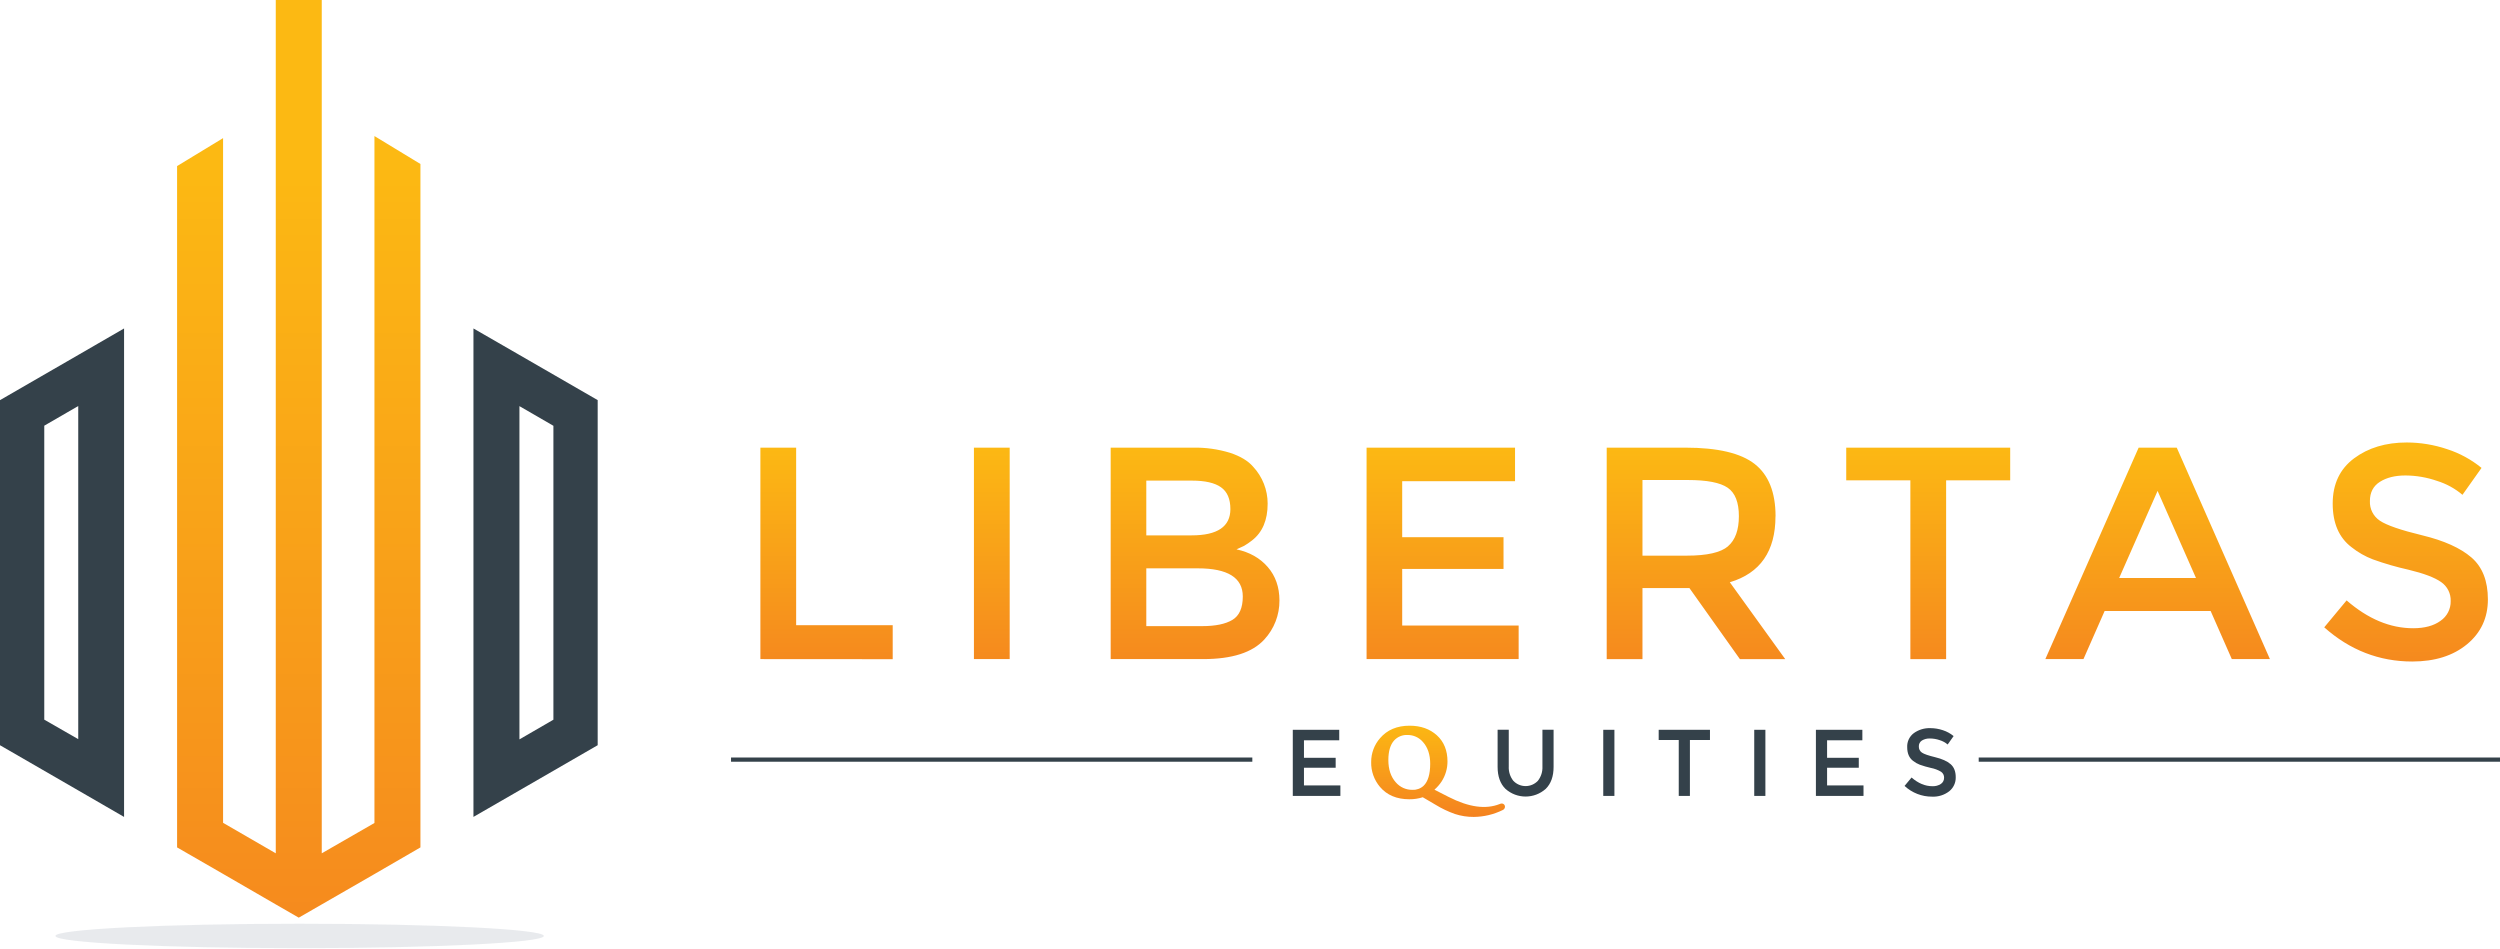
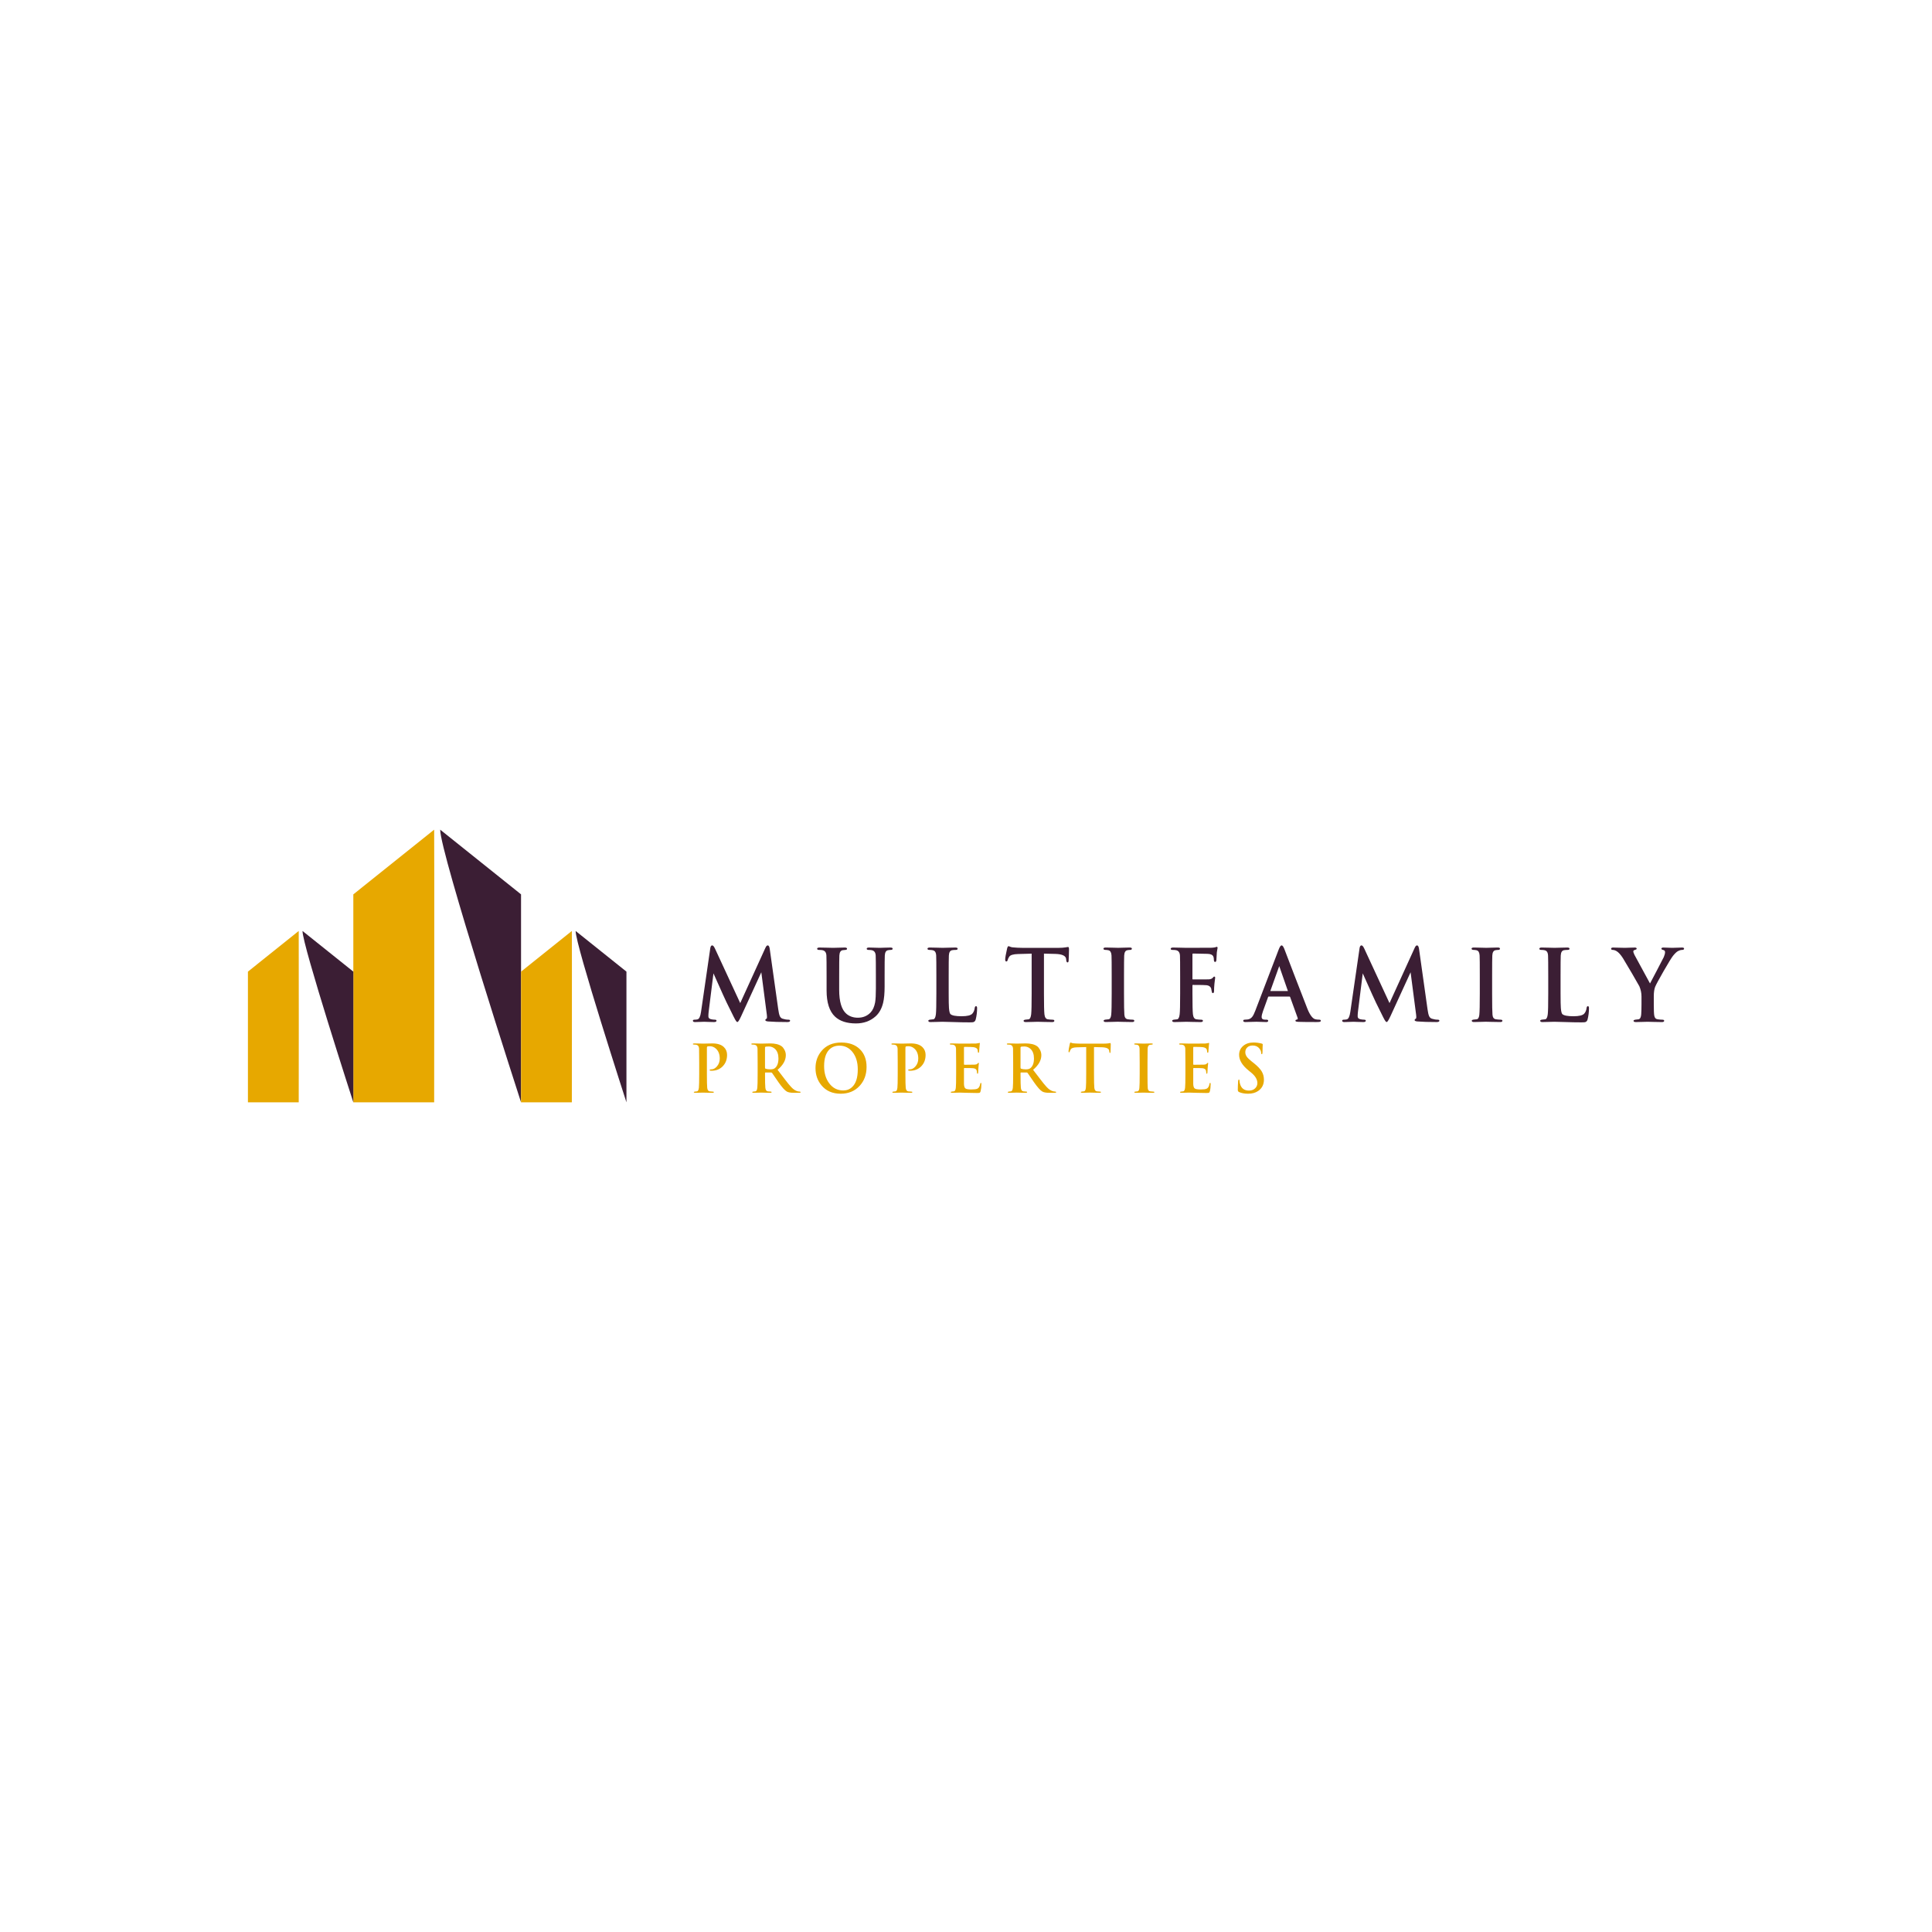
- <svg xmlns="http://www.w3.org/2000/svg" xmlns:xlink="http://www.w3.org/1999/xlink" id="Layer_1" data-name="Layer 1" viewBox="0 0 1398.2 530.29">
-   <defs>
-     <style>.cls-1{fill:#34414a;}.cls-2{fill:url(#linear-gradient);}.cls-3{fill:#132849;opacity:0.1;}.cls-4{fill:url(#linear-gradient-2);}.cls-5{fill:url(#linear-gradient-3);}</style>
-     <linearGradient id="linear-gradient" x1="167.09" y1="90.45" x2="167.09" y2="605.09" gradientUnits="userSpaceOnUse">
-       <stop offset="0" stop-color="#fcb913" />
-       <stop offset="0.99" stop-color="#f48120" />
-     </linearGradient>
-     <linearGradient id="linear-gradient-2" x1="1209.26" y1="983.45" x2="1209.26" y2="1127.68" xlink:href="#linear-gradient" />
-     <linearGradient id="linear-gradient-3" x1="1105.19" y1="1139.47" x2="1105.19" y2="1193.14" xlink:href="#linear-gradient" />
-   </defs>
-   <path class="cls-1" d="M300.9,958.65v193l43.76,25.27,25.63,14.83V918.56l-25.63,14.82Zm43.76,189.6-19-10.9V972.94l19-11Z" transform="translate(-300.9 -734.86)" />
-   <path class="cls-1" d="M591.41,933.38l-25.72-14.82v273.18l25.72-14.83,43.76-25.27v-193Zm19,204-19,11V962l19,11Z" transform="translate(-300.9 -734.86)" />
-   <polygon class="cls-2" points="209.42 151.73 209.42 180.31 209.42 460.28 179.95 477.24 179.95 163.34 179.95 134.67 179.95 0 154.23 0 154.23 134.76 154.23 163.34 154.23 477.24 124.76 460.19 124.76 180.31 124.76 151.73 124.76 77.25 99.04 92.88 99.04 166.64 99.04 195.22 99.04 445.36 99.04 473.94 124.76 488.76 154.23 505.82 167.09 513.23 179.95 505.82 209.42 488.85 235.14 473.94 235.14 445.45 235.14 195.13 235.14 166.55 235.14 91.72 209.42 76.09 209.42 151.73" />
-   <ellipse class="cls-3" cx="167.58" cy="523.46" rx="136.58" ry="6.83" />
-   <path class="cls-4" d="M726.17,1103.48V985.22h20v99.31h54v19ZM845.6,985.22h20v118.26h-20Zm128.25,118.26H922.08V985.22h46a66.38,66.38,0,0,1,20.73,2.88q8.7,2.86,12.94,7.78a30.26,30.26,0,0,1,8.12,20.64q0,13.88-8.8,20.64a40.15,40.15,0,0,1-4.39,3q-1.2.59-4.23,1.94,11,2.37,17.5,9.9t6.52,18.69a31.81,31.81,0,0,1-8.46,21.83Q998,1103.47,973.85,1103.48ZM942,1034.28h25.38q21.65,0,21.65-14.72,0-8.46-5.25-12.18t-16.24-3.72H942Zm0,50.76h31.3q11,0,16.83-3.47t5.84-13.11q0-15.75-25.21-15.74H942Zm206.23-99.82V1004h-63.11v31.3h56.67v17.76h-56.67v31.64h65.13v18.78H1065.2V985.22Zm145.66,38.4q0,29.28-25.54,36.88l31,43H1274l-28.25-39.76H1219.5v39.76h-20V985.22h44q27.08,0,38.75,9.13T1293.93,1023.62Zm-26.56,16.75q6.09-5.23,6.09-16.83t-6.26-15.9q-6.26-4.32-22.33-4.32H1219.5v42.3h24.86Q1261.28,1045.62,1267.37,1040.37Zm122-36.88v100h-20v-100h-35.87V985.22h91.7v18.27Zm88.65,73.09-11.84,26.9h-21.32L1497,985.22h21.31l52.11,118.26h-21.31l-11.84-26.9Zm51.1-18.44-21.49-48.73-21.49,48.73Zm117.15-57.36c-5.82,0-10.58,1.19-14.31,3.56s-5.58,5.95-5.58,10.74a12.52,12.52,0,0,0,5.58,11q5.6,3.8,23.78,8.2t27.41,12.35q9.21,7.95,9.22,23.43t-11.68,25.13q-11.67,9.63-30.62,9.64-27.75,0-49.23-19.12l12.51-15.06q17.94,15.57,37.22,15.57,9.65,0,15.32-4.15a13,13,0,0,0,5.67-11,12.36,12.36,0,0,0-5.33-10.66q-5.34-3.81-18.36-6.94a163.94,163.94,0,0,1-19.8-5.75,44.76,44.76,0,0,1-12-6.85q-10.5-8-10.5-24.36t11.93-25.29q11.93-8.9,29.53-8.89a71.12,71.12,0,0,1,22.5,3.72,59,59,0,0,1,19.28,10.5l-10.66,15.05a40.43,40.43,0,0,0-14.21-7.78A54.75,54.75,0,0,0,1646.25,1000.78Z" transform="translate(-300.9 -734.86)" />
-   <rect class="cls-1" x="1106.65" y="423.66" width="291.55" height="2.36" />
-   <rect class="cls-1" x="408.85" y="423.66" width="291.55" height="2.36" />
-   <polygon class="cls-1" points="749.01 408.16 749.01 414.03 729.28 414.03 729.28 423.82 747.01 423.82 747.01 429.38 729.28 429.38 729.28 439.27 749.65 439.27 749.65 445.14 723.03 445.14 723.03 408.16 749.01 408.16" />
-   <path class="cls-1" d="M1147.26,1171.54a9.46,9.46,0,0,0,13.75,0,12,12,0,0,0,2.54-8V1143h6.24v20.74c0,5.33-1.46,9.42-4.38,12.3a16.9,16.9,0,0,1-22.55,0c-2.92-2.88-4.38-7-4.38-12.3V1143h6.24v20.48A12,12,0,0,0,1147.26,1171.54Z" transform="translate(-300.9 -734.86)" />
-   <rect class="cls-1" x="896.67" y="408.16" width="6.24" height="36.98" />
-   <polygon class="cls-1" points="945.13 413.87 945.13 445.14 938.89 445.14 938.89 413.87 927.67 413.87 927.67 408.16 956.35 408.16 956.35 413.87 945.13 413.87" />
-   <rect class="cls-1" x="981.11" y="408.16" width="6.24" height="36.98" />
-   <polygon class="cls-1" points="1041.58 408.16 1041.58 414.03 1021.85 414.03 1021.85 423.82 1039.58 423.82 1039.58 429.38 1021.85 429.38 1021.85 439.27 1042.22 439.27 1042.22 445.14 1015.6 445.14 1015.6 408.16 1041.58 408.16" />
-   <path class="cls-1" d="M1380.29,1147.88a8.11,8.11,0,0,0-4.48,1.12,3.7,3.7,0,0,0-1.74,3.36,3.88,3.88,0,0,0,1.74,3.43c1.16.8,3.64,1.65,7.43,2.57s6.66,2.2,8.58,3.86,2.88,4.11,2.88,7.33a9.72,9.72,0,0,1-3.65,7.86,14.55,14.55,0,0,1-9.58,3,22.45,22.45,0,0,1-15.39-6l3.92-4.7q5.6,4.86,11.63,4.86a8,8,0,0,0,4.79-1.29,4.07,4.07,0,0,0,1.77-3.44,3.86,3.86,0,0,0-1.67-3.34,17.53,17.53,0,0,0-5.74-2.16,52.68,52.68,0,0,1-6.19-1.8,14.19,14.19,0,0,1-3.75-2.14q-3.28-2.49-3.28-7.62a9.25,9.25,0,0,1,3.73-7.91,15,15,0,0,1,9.23-2.78,22.29,22.29,0,0,1,7,1.16,18.53,18.53,0,0,1,6,3.28l-3.33,4.71a12.57,12.57,0,0,0-4.45-2.43A17,17,0,0,0,1380.29,1147.88Z" transform="translate(-300.9 -734.86)" />
-   <path class="cls-5" d="M1140.77,1184.24a3.41,3.41,0,0,0-1.24.34c-7.7,3-17,1.84-28.54-4.06l-7.84-4a22.77,22.77,0,0,0,4-4.58,20.58,20.58,0,0,0,3.3-11.28c0-6.05-2-11-5.94-14.56s-9-5.37-15.27-5.37c-7,0-12.49,2.33-16.47,6.94a20.07,20.07,0,0,0-5,13.39,20.8,20.8,0,0,0,4.93,13.91c3.88,4.58,9.39,6.9,16.38,6.9a23.87,23.87,0,0,0,7.54-1.13l7.1,4.17a57.58,57.58,0,0,0,10.89,5.2,33,33,0,0,0,10.51,1.64,37.31,37.31,0,0,0,16.15-3.82,2.08,2.08,0,0,0,1.34-1.84A1.78,1.78,0,0,0,1140.77,1184.24Zm-43.7-9.89a8.53,8.53,0,0,1-6.17,2.25,12,12,0,0,1-9.38-4.22c-2.75-3.08-4.14-7.27-4.14-12.46,0-4.93,1.11-8.65,3.29-11a9.54,9.54,0,0,1,7.44-3,11.19,11.19,0,0,1,8.55,3.85c2.73,3,4.12,7.1,4.12,12.25C1100.78,1167.84,1099.53,1172,1097.07,1174.35Z" transform="translate(-300.9 -734.86)" />
+ <svg xmlns="http://www.w3.org/2000/svg" version="1.1" id="Layer_1" x="0px" y="0px" viewBox="0 0 2000 2000" style="enable-background:new 0 0 2000 2000;" xml:space="preserve">
+   <style type="text/css">
+ 	.st0{fill:#E7A800;}
+ 	.st1{fill:#3B1E34;}
+ </style>
+   <g>
+     <g>
+       <path class="st0" d="M449.44,858.87l-83.68,66.98v215.27h83.68C449.44,1141.13,449.72,882.08,449.44,858.87z" />
+       <path class="st1" d="M455.7,858.87l83.68,66.98v215.27C539.38,1141.13,455.42,882.08,455.7,858.87z" />
+       <path class="st0" d="M591.97,963.74l-52.59,42.09v135.29h52.59C591.97,1141.13,592.15,978.33,591.97,963.74z" />
+       <path class="st1" d="M595.9,963.74l52.59,42.09v135.29C648.5,1141.13,595.73,978.33,595.9,963.74z" />
+       <path class="st0" d="M309.24,963.74l-52.59,42.09v135.29h52.59C309.24,1141.13,309.41,978.33,309.24,963.74z" />
+       <path class="st1" d="M313.17,963.74l52.59,42.09v135.29C365.76,1141.13,313,978.33,313.17,963.74z" />
+     </g>
+     <g>
+       <g>
+         <path class="st1" d="M816.04,1055.56c-1.83,0-3.81-0.34-5.9-1c-1.34-0.44-2.29-1.34-2.91-2.75c-0.63-1.45-1.17-3.86-1.62-7.2     l-8.81-62.53c-0.36-2.29-1.03-3.41-2.07-3.41c-0.85,0-1.65,0.86-2.42,2.62l-26.03,57.13l-26.13-56.43     c-1.05-2.27-1.97-3.32-2.9-3.32c-1.02,0-1.68,0.98-1.97,2.91l-9.58,65.97c-0.68,4.75-1.93,7.35-3.71,7.72     c-0.88,0.2-1.82,0.3-2.84,0.3c-1.24,0-1.87,0.34-1.87,1.03c0,0.65,0.36,1.43,2.06,1.43c1.16,0,2.94-0.05,5.29-0.15     c2.34-0.1,3.78-0.15,4.3-0.15c0.38,0,1.79,0.05,4.2,0.15c2.41,0.1,4.42,0.15,5.96,0.15c1.75,0,2.64-0.48,2.64-1.43     c0-0.47-0.31-1.03-1.77-1.03c-1.26,0-2.6-0.17-3.99-0.5c-1.79-0.43-2.66-1.39-2.66-2.93c0-1.61,0.1-3.2,0.29-4.72l4.97-39.8     c4.52,10,7.75,17.23,9.9,22.12c1.28,3.1,4.93,10.64,11.14,23.03c2.29,4.62,3.14,5.24,3.67,5.24c0.58,0,1.5-0.7,3.88-5.86     l20.94-45.66l5.74,44.07c0.41,3.34-0.09,3.91-0.33,4.01c-1.01,0.41-1.22,1-1.22,1.42c0,1.08,1.77,1.33,3.11,1.43     c4.89,0.4,11.5,0.6,19.67,0.6c1.89,0,2.84-0.48,2.84-1.43C817.91,1055.91,817.28,1055.56,816.04,1055.56z" />
+         <path class="st1" d="M921.74,980.9c-1.48,0-3.66,0.05-6.5,0.15c-2.82,0.1-4.35,0.15-4.52,0.15c-4.57-0.2-8.32-0.3-11.14-0.3     c-1.57,0-2.36,0.41-2.36,1.23c0,0.56,0.34,1.23,1.97,1.23c1.39,0,2.54,0.1,3.41,0.29c2.45,0.58,3.73,2.37,3.92,5.48     c0.13,2.26,0.19,9.68,0.19,21.46v12.67c0,6.41-0.26,11.24-0.77,14.33c-0.83,4.57-2.42,8.12-4.76,10.57     c-3.4,3.56-7.82,5.37-13.12,5.37c-4.74,0-8.74-1.37-11.9-4.08c-4.93-4.24-7.44-12.54-7.44-24.68v-14.18     c0-12.23,0.06-19.25,0.19-21.46c0.19-3.31,1.27-5.1,3.32-5.48c1.07-0.19,2-0.29,2.75-0.29c1.54,0,1.87-0.67,1.87-1.23     c0-1.23-1.84-1.23-2.45-1.23c-1.22,0-3.36,0.05-6.35,0.15c-2.98,0.1-4.85,0.15-5.55,0.15c-0.77,0-2.87-0.05-6.23-0.15     c-3.38-0.1-6.04-0.15-7.91-0.15c-0.61,0-2.44,0-2.44,1.23c0,0.56,0.34,1.23,1.96,1.23c1.61,0,2.83,0.1,3.7,0.3     c2.45,0.58,3.73,2.36,3.91,5.47c0.13,2.21,0.19,9.22,0.19,21.44v14.77c0,12.52,2.93,21.62,8.71,27.04     c4.94,4.69,12.25,7.07,21.71,7.07c8.04,0,14.89-2.47,20.35-7.37c3.71-3.34,6.31-8.02,7.75-13.92c1.03-4.27,1.55-9.91,1.55-16.77     v-10.82c0-12.21,0.06-19.22,0.19-21.44c0.19-3.31,1.27-5.09,3.32-5.47c1.06-0.2,1.99-0.3,2.75-0.3c1.7,0,2.06-0.66,2.06-1.23     C924.1,981.31,923.31,980.9,921.74,980.9z" />
+         <path class="st1" d="M1010.41,1041.6c-0.53,0-1.2,0.31-1.38,1.8c-0.26,2.36-1.08,4.34-2.44,5.89c-1.6,1.81-5.34,2.72-11.09,2.72     c-6.08,0-9.95-0.72-11.5-2.14c-0.58-0.51-1.32-2.05-1.63-6.46c-0.19-2.42-0.29-7.34-0.29-15.05v-17.8     c0-12.21,0.06-19.22,0.19-21.44c0.19-3.31,1.27-5.09,3.31-5.47c1.06-0.2,2.31-0.3,3.72-0.3c1.37,0,2.06-0.41,2.06-1.23     s-0.79-1.23-2.35-1.23c-1.35,0-3.75,0.05-7.13,0.15c-3.36,0.1-5.4,0.15-6.04,0.15c-0.7,0-2.68-0.05-5.89-0.15     c-3.23-0.1-5.7-0.15-7.37-0.15c-0.61,0-2.45,0-2.45,1.23c0,0.56,0.34,1.23,1.97,1.23c2.37,0,4.07,0.33,5.04,0.96     c1.2,0.82,1.87,2.44,1.99,4.81c0.13,2.21,0.19,9.22,0.19,21.44v17.8c0,11.65-0.16,18.89-0.48,21.52     c-0.37,3.21-1.23,4.99-2.51,5.28c-1.01,0.07-1.97,0.18-2.91,0.31c-1.04,0.09-2.42,0.33-2.42,1.23c0,0.88,0.76,1.33,2.26,1.33     c1.42,0,3.68-0.05,6.74-0.15c3.04-0.1,4.88-0.15,5.46-0.15c2.12,0,6.09,0.1,11.8,0.3c5.66,0.21,11.16,0.31,16.37,0.31     c2.1,0,3.37-0.07,3.85-0.21c1.28-0.31,2.14-1.23,2.56-2.76c0.96-3.72,1.45-7.66,1.45-11.72     C1011.5,1042.28,1011.13,1041.6,1010.41,1041.6z" />
+         <path class="st1" d="M1105.86,980.34l-0.01-0.06h-0.29v0.32l-0.09-0.29c-0.08,0.03-0.51,0.11-2.57,0.43     c-1.9,0.3-4.13,0.46-6.63,0.46h-38.34c-2.94,0-6.19-0.17-9.65-0.51c-0.86-0.06-1.7-0.27-2.51-0.63c-1.17-0.51-1.5-0.58-1.68-0.58     c-0.83,0-1.24,1.23-1.48,2.17c-1.37,6.01-2.04,9.85-2.04,11.71c0,1.6,0.65,1.94,1.19,1.94c0.47,0,1.09-0.25,1.38-1.46     c0.24-1.03,0.78-2.19,1.6-3.45c1.1-1.72,4.17-2.65,9.12-2.78l14.1-0.39v41.15c0,11.32-0.16,18.55-0.48,21.52     c-0.37,3.21-1.23,4.99-2.52,5.28c-1,0.07-1.99,0.18-2.91,0.31c-1.04,0.09-2.42,0.33-2.42,1.23c0,0.88,0.76,1.33,2.26,1.33     c1.42,0,3.68-0.05,6.74-0.15c3.04-0.1,4.88-0.15,5.46-0.15c0.57,0,2.66,0.05,6.19,0.15c3.53,0.1,6.56,0.15,9.01,0.15     c1.79,0,2.16-0.72,2.16-1.33c0-0.51-0.33-1.13-1.87-1.13c-1.38,0-3.03-0.14-4.89-0.41c-1.99-0.31-3.14-2.01-3.5-5.18     c-0.33-2.94-0.49-10.22-0.49-21.62V987.2l11.87,0.29c7.07,0.2,10.81,2.01,11.11,5.37l0.09,1.12c0.06,0.57,0.23,2.31,1.38,2.31     c0.65,0,1.01-0.61,1.1-1.81c0.06-1,0.14-3.06,0.24-6.14c0.1-3.32,0.14-5,0.14-5.64C1106.65,982.18,1106.65,980.65,1105.86,980.34     z" />
+         <path class="st1" d="M1172.35,1055.56c-1.37,0-2.99-0.14-4.84-0.41c-2.15-0.31-3.32-1.84-3.56-4.67     c-0.26-2.69-0.38-9.93-0.38-22.13v-17.8c0-12.01,0.06-19.22,0.19-21.44c0.19-3.31,1.26-5.09,3.28-5.47     c1.05-0.2,2.04-0.3,2.95-0.3c1.49,0,1.71-0.83,1.71-1.33c0-1.13-1.77-1.13-2.36-1.13c-1.35,0-3.5,0.05-6.4,0.15     c-2.88,0.1-4.7,0.15-5.41,0.15c-0.83,0-2.83-0.05-5.94-0.15c-3.13-0.1-5.36-0.15-6.65-0.15c-1.13,0-2.64,0.11-2.64,1.13     c0,0.61,0.35,1.33,2.02,1.33c1.09,0,2.19,0.14,3.26,0.39c1.87,0.51,2.86,2.26,3.05,5.37c0.13,2.21,0.19,9.22,0.19,21.44v17.8     c0,11.66-0.16,19.08-0.48,22.07c-0.31,2.84-1.17,4.43-2.51,4.72c-1.01,0.07-1.97,0.18-2.91,0.31c-1.04,0.09-2.42,0.33-2.42,1.23     c0,0.88,0.76,1.33,2.26,1.33c1.42,0,3.68-0.05,6.74-0.15c3.04-0.1,4.88-0.15,5.46-0.15s2.64,0.05,6.14,0.15     c3.5,0.1,6.51,0.15,8.96,0.15c1.79,0,2.16-0.72,2.16-1.33C1174.21,1056.18,1173.89,1055.56,1172.35,1055.56z" />
+         <path class="st1" d="M1259.73,980.12l-0.28-0.04v0.32c0.01,0-0.02,0.01-0.02,0.01l-0.14-0.24c-0.03,0.02-0.24,0.13-1.44,0.53     c-1.6,0.26-2.93,0.4-3.93,0.4c-1.32,0.07-9.68,0.1-25.54,0.1c-0.77,0-2.83-0.05-6.13-0.15c-3.31-0.1-5.94-0.15-7.8-0.15     c-1.69,0-2.54,0.44-2.54,1.33c0,0.75,0.66,1.13,1.96,1.13c1.61,0,2.82,0.1,3.7,0.3c2.45,0.58,3.73,2.36,3.92,5.47     c0.13,2.21,0.19,9.22,0.19,21.44v17.8c0,11.65-0.16,18.89-0.48,21.52c-0.37,3.21-1.23,4.99-2.51,5.28     c-1.01,0.07-1.94,0.18-2.81,0.31c-1.04,0.09-2.42,0.33-2.42,1.23c0,0.88,0.79,1.33,2.35,1.33c1.37,0,3.55-0.05,6.65-0.15     c3.04-0.1,4.94-0.15,5.65-0.15c0.51,0,2.52,0.05,5.99,0.15c3.46,0.1,6.4,0.15,8.72,0.15c1.62,0,2.44-0.44,2.44-1.33     c0-0.75-0.66-1.13-1.98-1.13c-1.33,0-2.96-0.14-4.83-0.41c-2.01-0.31-3.17-2.04-3.54-5.28c-0.33-2.94-0.49-10.18-0.49-21.52     v-8.19c0-0.59,0.23-0.59,0.36-0.59c7.99,0,12.82,0.1,14.34,0.3c2.48,0.32,4.02,1.45,4.68,3.38c0.13,0.88,0.3,1.77,0.49,2.63     c0.16,1.01,0.43,2.19,1.19,2.19c0.86,0,1.3-0.75,1.3-2.24c0-2.18,0.13-4.66,0.39-7.35c0.13-1.15,0.29-2.49,0.48-4.04     c0.24-1.72,0.29-2.14,0.29-2.27c0-1.07-0.56-1.23-0.9-1.23c-0.44,0-0.92,0.36-1.52,1.13c-0.71,0.94-1.98,1.51-3.8,1.7     c-0.29,0.06-1.8,0.09-4.5,0.09h-12.45c-0.13,0-0.36,0-0.36-0.58v-25.11c0-1.08,0.4-1.08,0.54-1.08l14.97,0.3     c3.28,0.06,5.34,1.01,6.13,2.81c0.38,0.83,0.56,2.06,0.56,3.69c0.09,1.57,0.75,1.9,1.28,1.9c0.48,0,1.1-0.29,1.29-1.72     c0.19-3.17,0.35-5.9,0.48-8.18c0.12-0.98,0.28-1.99,0.48-2.99c0.29-1.23,0.29-1.5,0.29-1.59     C1260.45,980.48,1260.06,980.21,1259.73,980.12z" />
+         <path class="st1" d="M1365.73,1055.56c-1.51,0-2.86-0.14-4-0.4c-2.84-0.64-5.63-4.28-8.29-10.83     c-9.97-25.59-18.05-46.52-24.01-62.23c-0.98-2.34-1.84-3.43-2.71-3.43c-0.94,0-1.9,1.35-3.01,4.25l-24.3,63.54     c-1.08,2.86-2.14,4.94-3.14,6.18c-1.25,1.57-2.82,2.46-4.82,2.71c-0.95,0.14-1.95,0.21-2.96,0.21c-1.29,0-1.48,0.71-1.48,1.13     c0,0.61,0.38,1.33,2.16,1.33c1.99,0,5.84-0.1,11.42-0.3c0.96,0,2.66,0.05,5.07,0.15c2.41,0.1,4.15,0.15,5.19,0.15     c1.63,0,1.97-0.72,1.97-1.33c0-0.51-0.31-1.13-1.77-1.13h-1.45c-2.39,0-3.56-0.92-3.56-2.82c0-1.36,0.48-3.4,1.43-6.06     l5.23-14.47c0.21-0.6,0.48-0.6,0.57-0.6h21.59c0.21,0,0.48,0.06,0.66,0.49l7.74,21.45c0.21,0.57,0.24,1.03,0.09,1.34     c-0.12,0.26-0.37,0.44-0.68,0.56c-1.36,0.09-1.65,0.72-1.65,1.23c0,0.71,0.96,1.05,3.21,1.13c4.11,0.14,10.09,0.2,18.3,0.2     c1.74,0,2.89-0.07,3.55-0.21c1.01-0.21,1.23-0.72,1.23-1.12C1367.31,1056.27,1367.1,1055.56,1365.73,1055.56z M1333.23,1025.88     c0,0-0.05,0.04-0.21,0.04h-17.81c-0.07,0-0.1-0.01-0.11-0.01c0,0-0.03-0.07,0.02-0.27l8.92-24.93c0.09-0.46,0.21-0.61,0.21-0.65     c0.04,0.05,0.13,0.22,0.24,0.7l8.7,24.98C1333.22,1025.83,1333.22,1025.88,1333.23,1025.88z" />
+         <path class="st1" d="M1488.18,1055.56c-1.83,0-3.81-0.34-5.9-1c-1.34-0.44-2.29-1.34-2.91-2.75c-0.63-1.45-1.17-3.86-1.62-7.2     l-8.81-62.53c-0.36-2.29-1.03-3.41-2.07-3.41c-0.85,0-1.65,0.86-2.42,2.62l-26.03,57.13l-26.13-56.43     c-1.05-2.27-1.97-3.32-2.9-3.32c-1.02,0-1.68,0.98-1.97,2.91l-9.58,65.97c-0.68,4.75-1.93,7.35-3.71,7.72     c-0.88,0.2-1.82,0.3-2.84,0.3c-1.24,0-1.87,0.34-1.87,1.03c0,0.65,0.36,1.43,2.06,1.43c1.16,0,2.94-0.05,5.29-0.15     c2.34-0.1,3.78-0.15,4.3-0.15c0.38,0,1.79,0.05,4.2,0.15c2.41,0.1,4.42,0.15,5.96,0.15c1.75,0,2.64-0.48,2.64-1.43     c0-0.47-0.31-1.03-1.77-1.03c-1.26,0-2.6-0.17-3.99-0.5c-1.79-0.43-2.66-1.39-2.66-2.93c0-1.61,0.1-3.2,0.29-4.72l4.97-39.8     c4.52,10,7.75,17.23,9.9,22.12c1.28,3.1,4.93,10.64,11.14,23.03c2.29,4.62,3.14,5.24,3.67,5.24c0.58,0,1.5-0.7,3.88-5.86     l20.94-45.66l5.74,44.07c0.41,3.34-0.09,3.91-0.33,4.01c-1.01,0.41-1.22,1-1.22,1.42c0,1.08,1.77,1.33,3.11,1.43     c4.89,0.4,11.5,0.6,19.67,0.6c1.89,0,2.84-0.48,2.84-1.43C1490.04,1055.91,1489.42,1055.56,1488.18,1055.56z" />
+         <path class="st1" d="M1553.42,1055.56c-1.37,0-2.99-0.14-4.84-0.41c-2.15-0.31-3.32-1.84-3.56-4.67     c-0.26-2.69-0.38-9.93-0.38-22.13v-17.8c0-12.01,0.06-19.22,0.19-21.44c0.19-3.31,1.26-5.09,3.28-5.47     c1.05-0.2,2.04-0.3,2.95-0.3c1.49,0,1.71-0.83,1.71-1.33c0-1.13-1.77-1.13-2.36-1.13c-1.35,0-3.5,0.05-6.4,0.15     c-2.88,0.1-4.7,0.15-5.41,0.15c-0.83,0-2.83-0.05-5.94-0.15c-3.13-0.1-5.36-0.15-6.65-0.15c-1.13,0-2.64,0.11-2.64,1.13     c0,0.61,0.35,1.33,2.02,1.33c1.09,0,2.19,0.14,3.26,0.39c1.87,0.51,2.86,2.26,3.05,5.37c0.13,2.21,0.19,9.22,0.19,21.44v17.8     c0,11.66-0.16,19.08-0.48,22.07c-0.31,2.84-1.17,4.43-2.51,4.72c-1.01,0.07-1.97,0.18-2.91,0.31c-1.04,0.09-2.42,0.33-2.42,1.23     c0,0.88,0.76,1.33,2.26,1.33c1.42,0,3.68-0.05,6.74-0.15c3.04-0.1,4.88-0.15,5.46-0.15c0.58,0,2.64,0.05,6.14,0.15     c3.5,0.1,6.51,0.15,8.96,0.15c1.79,0,2.16-0.72,2.16-1.33C1555.28,1056.18,1554.96,1055.56,1553.42,1055.56z" />
+         <path class="st1" d="M1643.82,1041.6c-0.53,0-1.2,0.31-1.38,1.8c-0.26,2.36-1.08,4.34-2.44,5.89c-1.6,1.81-5.34,2.72-11.09,2.72     c-6.08,0-9.95-0.72-11.5-2.14c-0.58-0.51-1.32-2.05-1.63-6.46c-0.19-2.42-0.29-7.34-0.29-15.05v-17.8     c0-12.21,0.06-19.22,0.19-21.44c0.19-3.31,1.27-5.09,3.31-5.47c1.06-0.2,2.31-0.3,3.72-0.3c1.37,0,2.06-0.41,2.06-1.23     s-0.79-1.23-2.35-1.23c-1.35,0-3.75,0.05-7.13,0.15c-3.36,0.1-5.4,0.15-6.04,0.15c-0.7,0-2.68-0.05-5.89-0.15     c-3.23-0.1-5.7-0.15-7.37-0.15c-0.61,0-2.45,0-2.45,1.23c0,0.56,0.34,1.23,1.97,1.23c2.37,0,4.07,0.33,5.04,0.96     c1.2,0.82,1.87,2.44,1.99,4.81c0.13,2.21,0.19,9.22,0.19,21.44v17.8c0,11.65-0.16,18.89-0.48,21.52     c-0.37,3.21-1.23,4.99-2.51,5.28c-1.01,0.07-1.97,0.18-2.91,0.31c-1.04,0.09-2.42,0.33-2.42,1.23c0,0.88,0.76,1.33,2.26,1.33     c1.42,0,3.68-0.05,6.74-0.15c3.04-0.1,4.88-0.15,5.46-0.15c2.12,0,6.09,0.1,11.8,0.3c5.66,0.21,11.16,0.31,16.37,0.31     c2.1,0,3.37-0.07,3.85-0.21c1.28-0.31,2.14-1.23,2.56-2.76c0.96-3.72,1.45-7.66,1.45-11.72     C1644.91,1042.28,1644.55,1041.6,1643.82,1041.6z" />
+         <path class="st1" d="M1741.29,980.9c-0.59,0-2.26,0.05-5.09,0.15c-2.79,0.1-4.56,0.15-5.26,0.15c-0.9,0-2.37-0.05-4.39-0.15     c-2.03-0.1-3.61-0.15-4.71-0.15c-1.63,0-1.97,0.66-1.97,1.23c0,0.59,0.68,1.02,2.14,1.37c1.1,0.27,1.64,0.98,1.64,2.17     c0,1.37-0.44,3.09-1.32,5.12c-5.05,9.85-9.83,19.03-14.24,27.29c-10.62-19.41-15.91-29.12-16.15-29.71     c-0.94-2.04-1.14-2.93-1.14-3.31c0-0.86,0.35-1.33,1.13-1.51c1.68-0.48,2.36-0.9,2.36-1.42c0-0.46-0.23-1.23-1.77-1.23     c-1.61,0-3.63,0.05-6.01,0.15c-2.37,0.1-3.83,0.15-4.35,0.15c-1.15,0-3.38-0.05-6.61-0.15c-3.29-0.1-5.12-0.15-5.58-0.15     c-1.43,0-2.15,0.41-2.15,1.23c0,0.56,0.31,1.23,1.77,1.23c1.16,0,2.47,0.43,3.9,1.27c2.02,1.19,4.23,3.64,6.57,7.28     c1.62,2.58,4.79,7.92,9.43,15.88c4.81,8.26,7.22,12.46,7.58,13.22c1.46,3.46,2.2,6.99,2.2,10.5v8.3c0,3.75-0.1,7.15-0.29,10.1     c-0.19,3.13-1.11,4.9-2.71,5.26c-1,0.07-1.94,0.18-2.83,0.31c-1.67,0.24-2.41,0.61-2.41,1.23c0,0.88,0.82,1.33,2.45,1.33     c1.28,0,3.47-0.05,6.5-0.15c3.01-0.1,4.9-0.15,5.6-0.15c0.58,0,2.62,0.05,6.09,0.15c3.47,0.1,6.41,0.15,8.72,0.15     c1.57,0,2.36-0.44,2.36-1.33c0-0.51-0.33-1.13-1.89-1.13c-1.33,0-2.96-0.14-4.84-0.41c-2-0.25-3.16-1.52-3.54-3.88     c-0.32-1.73-0.48-5.59-0.48-11.48v-8.3c0-4.25,0.48-7.61,1.43-10c0.91-2.22,3.86-7.69,8.77-16.25c4.92-8.58,8.2-13.91,9.73-15.84     c1.97-2.46,3.71-4.1,5.19-4.88c1.47-0.78,2.83-1.18,4.03-1.18c1.83,0,2.21-0.72,2.21-1.33     C1743.35,981.27,1742.66,980.9,1741.29,980.9z" />
+       </g>
+       <g>
+         <g>
+           <path class="st0" d="M737.4,1080.15c-1.03,0-2.64,0.03-4.82,0.1c-2.18,0.07-3.7,0.1-4.56,0.1c-0.48,0-1.82-0.03-4.05-0.1      c-2.22-0.07-3.98-0.1-5.27-0.1c-0.95,0-1.42,0.2-1.42,0.61c0,0.41,0.36,0.61,1.1,0.61c1.08,0,1.92,0.07,2.52,0.2      c1.72,0.41,2.65,1.69,2.78,3.86c0.09,1.48,0.13,6.26,0.13,14.33v11.9c0,7.84-0.11,12.65-0.33,14.4      c-0.26,2.26-0.88,3.5-1.87,3.72c-0.65,0.04-1.3,0.11-1.94,0.2c-0.95,0.09-1.42,0.29-1.42,0.61c0,0.45,0.43,0.68,1.29,0.68      c0.95,0,2.45-0.03,4.5-0.1c2.05-0.07,3.26-0.1,3.65-0.1c0.34,0,1.69,0.03,4.05,0.1c2.35,0.07,4.34,0.1,5.98,0.1      c0.82,0,1.23-0.23,1.23-0.68c0-0.36-0.34-0.54-1.03-0.54c-0.95,0-2.05-0.09-3.3-0.27c-1.42-0.23-2.26-1.44-2.52-3.65      c-0.22-1.99-0.33-6.81-0.33-14.47v-27.05c0-0.72,0.2-1.16,0.61-1.32c0.41-0.16,1.22-0.24,2.42-0.24c2.46,0,4.62,0.88,6.47,2.64      c2.54,2.39,3.81,5.77,3.81,10.14c0,3.2-0.99,5.93-2.98,8.18c-1.77,1.99-3.66,2.98-5.69,2.98c-1.2,0-1.81,0.25-1.81,0.75      c0,0.31,0.26,0.52,0.78,0.61c0.22,0.04,0.67,0.07,1.36,0.07c4.62,0,8.42-1.53,11.42-4.6c2.99-3.07,4.5-6.99,4.5-11.77      c0-3.24-1.08-5.93-3.24-8.04C746.85,1081.44,742.84,1080.15,737.4,1080.15z" />
+           <path class="st0" d="M827.71,1129.98c-0.48-0.04-0.97-0.09-1.48-0.13c-2.46-0.49-4.87-2.03-7.25-4.6      c-1.68-1.8-3.78-4.35-6.28-7.64c-0.48-0.54-3.06-3.92-7.76-10.14c5.69-4.82,8.54-9.87,8.54-15.15c0-2.07-0.51-4.02-1.55-5.82      c-0.82-1.53-1.77-2.68-2.84-3.45c-2.72-1.94-6.68-2.91-11.9-2.91c-0.65,0-2.15,0.03-4.5,0.1c-2.35,0.07-3.89,0.1-4.62,0.1      c-0.26,0-1.47-0.03-3.63-0.1c-2.15-0.07-3.9-0.1-5.24-0.1c-0.95,0-1.42,0.2-1.42,0.61c0,0.41,0.36,0.61,1.1,0.61      c1.08,0,1.92,0.07,2.52,0.2c1.72,0.41,2.65,1.69,2.78,3.86c0.09,1.48,0.13,6.26,0.13,14.33v11.9c0,7.84-0.11,12.65-0.33,14.4      c-0.26,2.26-0.88,3.5-1.87,3.72c-0.65,0.04-1.3,0.11-1.94,0.2c-0.95,0.09-1.42,0.29-1.42,0.61c0,0.45,0.43,0.68,1.29,0.68      c0.99,0,2.48-0.03,4.47-0.1c1.98-0.07,3.13-0.1,3.43-0.1c0.09,0,1.33,0.03,3.72,0.1c2.39,0.07,4.32,0.1,5.79,0.1      c0.86,0,1.3-0.23,1.3-0.68c0-0.36-0.26-0.54-0.78-0.54c-0.82,0-1.88-0.09-3.17-0.27c-1.43-0.18-2.27-1.41-2.52-3.7      c-0.22-1.97-0.33-6.76-0.33-14.37v-0.94c0-0.36,0.18-0.54,0.52-0.54h5.62c0.52,0,0.91,0.16,1.17,0.48      c2.42,3.47,4.55,6.58,6.41,9.33c3.79,5.46,6.75,8.77,8.86,9.94c1.51,0.86,3.82,1.28,6.92,1.28h6.14c0.82,0,1.23-0.23,1.23-0.68      C828.81,1130.28,828.44,1130.08,827.71,1129.98z M797.43,1106.99c-2.07,0-3.71-0.23-4.92-0.68c-0.39-0.13-0.58-0.54-0.58-1.22      v-20.56c0-0.4,0.11-0.68,0.33-0.81c0.39-0.27,1.62-0.41,3.69-0.41c2.41,0,4.55,0.86,6.4,2.57c2.33,2.26,3.5,5.52,3.5,9.8      c0,4.83-1.28,8.21-3.82,10.15C801.04,1106.61,799.51,1106.99,797.43,1106.99z" />
+           <path class="st0" d="M870.92,1079.21c-8.88,0-15.76,2.97-20.63,8.92c-4.05,4.92-6.08,10.77-6.08,17.58      c0,6.9,2.03,12.8,6.08,17.71c4.79,5.86,11.45,8.79,19.99,8.79c8.06,0,14.58-2.69,19.54-8.05c4.83-5.19,7.24-11.74,7.24-19.68      c0-7.75-2.35-13.91-7.05-18.46C885.3,1081.48,878.94,1079.21,870.92,1079.21z M882.17,1125.25c-2.5,2.39-5.56,3.58-9.18,3.58      c-6.04,0-10.89-2.46-14.56-7.37c-3.54-4.64-5.31-10.59-5.31-17.85c0-7.66,1.72-13.29,5.17-16.9c2.72-2.84,6.3-4.26,10.74-4.26      c5.43,0,9.92,2.19,13.45,6.56c3.66,4.6,5.49,10.59,5.49,17.98C887.99,1115.51,886.06,1121.6,882.17,1125.25z" />
+           <path class="st0" d="M942.91,1080.15c-1.03,0-2.64,0.03-4.82,0.1c-2.18,0.07-3.7,0.1-4.56,0.1c-0.48,0-1.82-0.03-4.05-0.1      c-2.22-0.07-3.98-0.1-5.27-0.1c-0.95,0-1.42,0.2-1.42,0.61c0,0.41,0.36,0.61,1.1,0.61c1.08,0,1.92,0.07,2.52,0.2      c1.72,0.41,2.65,1.69,2.78,3.86c0.09,1.48,0.13,6.26,0.13,14.33v11.9c0,7.84-0.11,12.65-0.33,14.4      c-0.26,2.26-0.88,3.5-1.87,3.72c-0.65,0.04-1.3,0.11-1.94,0.2c-0.95,0.09-1.42,0.29-1.42,0.61c0,0.45,0.43,0.68,1.29,0.68      c0.95,0,2.45-0.03,4.5-0.1c2.05-0.07,3.26-0.1,3.65-0.1c0.34,0,1.69,0.03,4.05,0.1c2.35,0.07,4.34,0.1,5.98,0.1      c0.82,0,1.23-0.23,1.23-0.68c0-0.36-0.34-0.54-1.03-0.54c-0.95,0-2.05-0.09-3.3-0.27c-1.42-0.23-2.26-1.44-2.52-3.65      c-0.22-1.99-0.33-6.81-0.33-14.47v-27.05c0-0.72,0.2-1.16,0.61-1.32c0.41-0.16,1.22-0.24,2.42-0.24c2.46,0,4.62,0.88,6.47,2.64      c2.54,2.39,3.81,5.77,3.81,10.14c0,3.2-0.99,5.93-2.98,8.18c-1.77,1.99-3.66,2.98-5.69,2.98c-1.2,0-1.81,0.25-1.81,0.75      c0,0.31,0.26,0.52,0.78,0.61c0.22,0.04,0.67,0.07,1.36,0.07c4.62,0,8.42-1.53,11.42-4.6c2.99-3.07,4.5-6.99,4.5-11.77      c0-3.24-1.08-5.93-3.24-8.04C952.36,1081.44,948.35,1080.15,942.91,1080.15z" />
+           <path class="st0" d="M1015.43,1120.99c-0.34,0-0.58,0.34-0.71,1.01c-0.43,2.61-1.41,4.28-2.93,5c-1.13,0.54-3.16,0.81-6.1,0.81      c-3.25,0-5.34-0.35-6.27-1.05c-0.93-0.7-1.44-2.24-1.52-4.64v-15.82c0-0.45,0.13-0.68,0.39-0.68c4.94,0,8.01,0.07,9.22,0.21      c2.08,0.23,3.29,1.1,3.64,2.64c0.18,1.08,0.26,1.85,0.26,2.33s0.19,0.71,0.58,0.71s0.58-0.43,0.58-1.28      c0-0.45,0.09-1.96,0.26-4.53c0.09-1.35,0.19-2.54,0.33-3.58c0.13-0.86,0.19-1.31,0.19-1.35c0-0.36-0.15-0.54-0.46-0.54      c-0.18,0-0.52,0.29-1.04,0.88c-0.3,0.36-0.78,0.63-1.43,0.81c-0.39,0.09-0.95,0.16-1.69,0.2c-1,0.09-4.46,0.13-10.39,0.13      c-0.3,0-0.45-0.24-0.45-0.74v-17.11c0-0.45,0.15-0.68,0.45-0.68c4.68,0,7.75,0.09,9.22,0.27c2.38,0.31,3.83,1.13,4.35,2.44      c0.13,0.36,0.21,0.76,0.26,1.22c0.04,0.45,0.1,0.92,0.16,1.42c0.07,0.49,0.25,0.74,0.55,0.74c0.35,0,0.56-0.24,0.65-0.74      c0.18-1.76,0.29-3.25,0.36-4.47c0.07-1.22,0.16-2.27,0.29-3.18c0.13-0.77,0.19-1.17,0.19-1.22c0-0.4-0.13-0.61-0.39-0.61      c0.04,0-0.3,0.09-1.03,0.27c-0.73,0.18-1.66,0.32-2.78,0.41c-0.56,0.04-5.95,0.07-16.17,0.07c-0.48,0-1.82-0.03-4.05-0.1      c-2.22-0.07-3.98-0.1-5.27-0.1c-0.95,0-1.42,0.2-1.42,0.61c0,0.41,0.36,0.61,1.1,0.61c1.08,0,1.92,0.07,2.52,0.2      c1.72,0.41,2.65,1.69,2.78,3.86c0.09,1.48,0.13,6.26,0.13,14.33v11.9c0,7.84-0.11,12.65-0.33,14.4      c-0.26,2.26-0.88,3.5-1.87,3.72c-0.65,0.04-1.3,0.11-1.94,0.2c-0.95,0.09-1.42,0.29-1.42,0.61c0,0.45,0.43,0.68,1.29,0.68      c0.95,0,2.45-0.03,4.5-0.1c2.05-0.07,3.26-0.1,3.65-0.1c0.78,0,3.02,0.07,6.73,0.2c3.71,0.14,7.44,0.21,11.19,0.21      c1.33,0,2.2-0.09,2.59-0.27c0.39-0.18,0.69-0.68,0.91-1.49c0.56-2.26,0.84-4.75,0.84-7.5      C1015.95,1121.39,1015.78,1120.99,1015.43,1120.99z" />
+           <path class="st0" d="M1092.22,1129.98c-0.48-0.04-0.97-0.09-1.48-0.13c-2.46-0.49-4.87-2.03-7.25-4.6      c-1.69-1.8-3.78-4.35-6.28-7.64c-0.48-0.54-3.06-3.92-7.76-10.14c5.69-4.82,8.54-9.87,8.54-15.15c0-2.07-0.51-4.02-1.55-5.82      c-0.82-1.53-1.77-2.68-2.84-3.45c-2.72-1.94-6.68-2.91-11.9-2.91c-0.65,0-2.15,0.03-4.5,0.1c-2.35,0.07-3.89,0.1-4.62,0.1      c-0.26,0-1.47-0.03-3.63-0.1c-2.15-0.07-3.9-0.1-5.24-0.1c-0.95,0-1.42,0.2-1.42,0.61c0,0.41,0.36,0.61,1.1,0.61      c1.08,0,1.92,0.07,2.52,0.2c1.72,0.41,2.65,1.69,2.78,3.86c0.09,1.48,0.13,6.26,0.13,14.33v11.9c0,7.84-0.11,12.65-0.33,14.4      c-0.26,2.26-0.88,3.5-1.87,3.72c-0.65,0.04-1.3,0.11-1.94,0.2c-0.95,0.09-1.42,0.29-1.42,0.61c0,0.45,0.43,0.68,1.29,0.68      c0.99,0,2.48-0.03,4.47-0.1c1.98-0.07,3.13-0.1,3.43-0.1c0.09,0,1.33,0.03,3.72,0.1c2.39,0.07,4.32,0.1,5.79,0.1      c0.86,0,1.3-0.23,1.3-0.68c0-0.36-0.26-0.54-0.78-0.54c-0.82,0-1.88-0.09-3.17-0.27c-1.43-0.18-2.27-1.41-2.52-3.7      c-0.22-1.97-0.33-6.76-0.33-14.37v-0.94c0-0.36,0.18-0.54,0.52-0.54h5.62c0.52,0,0.91,0.16,1.17,0.48      c2.42,3.47,4.55,6.58,6.41,9.33c3.79,5.46,6.75,8.77,8.86,9.94c1.51,0.86,3.82,1.28,6.92,1.28h6.14c0.82,0,1.23-0.23,1.23-0.68      C1093.32,1130.28,1092.95,1130.08,1092.22,1129.98z M1061.94,1106.99c-2.07,0-3.71-0.23-4.92-0.68      c-0.39-0.13-0.58-0.54-0.58-1.22v-20.56c0-0.4,0.11-0.68,0.33-0.81c0.39-0.27,1.62-0.41,3.69-0.41c2.41,0,4.55,0.86,6.4,2.57      c2.33,2.26,3.5,5.52,3.5,9.8c0,4.83-1.28,8.21-3.82,10.15C1065.54,1106.61,1064.01,1106.99,1061.94,1106.99z" />
+           <path class="st0" d="M1149.34,1079.74c0.13,0-0.45,0.1-1.74,0.3c-1.3,0.21-2.78,0.31-4.47,0.31h-25.62      c-1.98,0-4.13-0.11-6.46-0.34c-0.61-0.04-1.19-0.19-1.75-0.44c-0.56-0.25-0.91-0.37-1.03-0.37c-0.31,0-0.56,0.43-0.78,1.28      c-0.91,3.97-1.36,6.56-1.36,7.77c0,0.72,0.19,1.08,0.58,1.08c0.34,0,0.58-0.27,0.71-0.81c0.18-0.72,0.54-1.51,1.1-2.37      c0.78-1.22,2.87-1.87,6.28-1.96l9.63-0.27v27.72c0,7.62-0.11,12.42-0.32,14.4c-0.26,2.26-0.88,3.5-1.88,3.72      c-0.65,0.04-1.29,0.11-1.94,0.2c-0.95,0.09-1.43,0.29-1.43,0.61c0,0.45,0.43,0.68,1.3,0.68c0.95,0,2.45-0.03,4.5-0.1      c2.05-0.07,3.26-0.1,3.65-0.1c0.39,0,1.77,0.03,4.14,0.1c2.37,0.07,4.38,0.1,6.01,0.1c0.82,0,1.23-0.23,1.23-0.68      c0-0.36-0.34-0.54-1.04-0.54c-0.95,0-2.05-0.09-3.29-0.27c-1.42-0.23-2.27-1.44-2.52-3.65c-0.22-1.99-0.33-6.81-0.33-14.47      v-27.72l8.16,0.21c4.87,0.13,7.42,1.4,7.63,3.78l0.07,0.75c0.08,0.9,0.32,1.35,0.71,1.35c0.3,0,0.48-0.34,0.52-1.01      c0.04-0.67,0.09-2.04,0.16-4.1c0.06-2.06,0.09-3.31,0.09-3.76C1149.86,1080.21,1149.68,1079.74,1149.34,1079.74z" />
+           <path class="st0" d="M1193.98,1130.05c-0.94,0-2.03-0.09-3.27-0.27c-1.54-0.23-2.39-1.33-2.56-3.31      c-0.18-1.8-0.26-6.74-0.26-14.81v-11.9c0-8.07,0.04-12.85,0.13-14.33c0.13-2.3,0.91-3.59,2.37-3.86c0.72-0.13,1.39-0.2,2.01-0.2      c0.62,0,0.93-0.23,0.93-0.68c0-0.36-0.45-0.54-1.36-0.54c-0.9,0-2.33,0.03-4.27,0.1c-1.94,0.07-3.15,0.1-3.63,0.1      c-0.56,0-1.89-0.03-3.98-0.1c-2.09-0.07-3.57-0.1-4.43-0.1c-1.04,0-1.55,0.18-1.55,0.54c0,0.45,0.38,0.68,1.13,0.68      c0.75,0,1.5,0.09,2.23,0.27c1.33,0.36,2.07,1.62,2.2,3.79c0.09,1.48,0.13,6.26,0.13,14.33v11.9c0,7.84-0.11,12.77-0.33,14.78      c-0.22,2-0.84,3.12-1.87,3.34c-0.65,0.04-1.3,0.11-1.94,0.2c-0.95,0.09-1.42,0.29-1.42,0.61c0,0.45,0.43,0.68,1.29,0.68      c0.95,0,2.45-0.03,4.5-0.1c2.05-0.07,3.26-0.1,3.65-0.1c0.39,0,1.76,0.03,4.11,0.1c2.35,0.07,4.35,0.1,5.98,0.1      c0.82,0,1.23-0.23,1.23-0.68C1195.01,1130.23,1194.66,1130.05,1193.98,1130.05z" />
+           <path class="st0" d="M1252.77,1120.99c-0.34,0-0.58,0.34-0.71,1.01c-0.43,2.61-1.41,4.28-2.93,5c-1.13,0.54-3.16,0.81-6.1,0.81      c-3.25,0-5.34-0.35-6.27-1.05c-0.93-0.7-1.44-2.24-1.52-4.64v-15.82c0-0.45,0.13-0.68,0.39-0.68c4.94,0,8.01,0.07,9.22,0.21      c2.08,0.23,3.29,1.1,3.64,2.64c0.18,1.08,0.26,1.85,0.26,2.33s0.19,0.71,0.58,0.71c0.39,0,0.58-0.43,0.58-1.28      c0-0.45,0.09-1.96,0.26-4.53c0.09-1.35,0.19-2.54,0.33-3.58c0.13-0.86,0.19-1.31,0.19-1.35c0-0.36-0.15-0.54-0.46-0.54      c-0.18,0-0.52,0.29-1.04,0.88c-0.3,0.36-0.78,0.63-1.43,0.81c-0.39,0.09-0.95,0.16-1.69,0.2c-1,0.09-4.46,0.13-10.39,0.13      c-0.3,0-0.45-0.24-0.45-0.74v-17.11c0-0.45,0.15-0.68,0.45-0.68c4.68,0,7.75,0.09,9.22,0.27c2.38,0.31,3.83,1.13,4.35,2.44      c0.13,0.36,0.21,0.76,0.26,1.22c0.04,0.45,0.1,0.92,0.16,1.42c0.07,0.49,0.25,0.74,0.55,0.74c0.35,0,0.56-0.24,0.65-0.74      c0.18-1.76,0.29-3.25,0.36-4.47c0.07-1.22,0.16-2.27,0.29-3.18c0.13-0.77,0.19-1.17,0.19-1.22c0-0.4-0.13-0.61-0.39-0.61      c0.04,0-0.3,0.09-1.03,0.27c-0.73,0.18-1.66,0.32-2.78,0.41c-0.56,0.04-5.95,0.07-16.17,0.07c-0.48,0-1.82-0.03-4.05-0.1      c-2.22-0.07-3.98-0.1-5.27-0.1c-0.95,0-1.42,0.2-1.42,0.61c0,0.41,0.36,0.61,1.1,0.61c1.08,0,1.92,0.07,2.52,0.2      c1.72,0.41,2.65,1.69,2.78,3.86c0.09,1.48,0.13,6.26,0.13,14.33v11.9c0,7.84-0.11,12.65-0.33,14.4      c-0.26,2.26-0.88,3.5-1.87,3.72c-0.65,0.04-1.3,0.11-1.94,0.2c-0.95,0.09-1.42,0.29-1.42,0.61c0,0.45,0.43,0.68,1.29,0.68      c0.95,0,2.45-0.03,4.5-0.1c2.05-0.07,3.26-0.1,3.65-0.1c0.78,0,3.02,0.07,6.73,0.2c3.71,0.14,7.44,0.21,11.19,0.21      c1.33,0,2.2-0.09,2.59-0.27c0.39-0.18,0.69-0.68,0.91-1.49c0.56-2.26,0.84-4.75,0.84-7.5      C1253.29,1121.39,1253.12,1120.99,1252.77,1120.99z" />
+           <path class="st0" d="M1306.01,1108.92c-1.6-2.59-4.33-5.42-8.21-8.49l-1.82-1.42c-2.63-2.07-4.43-3.82-5.4-5.24      c-0.97-1.42-1.45-2.92-1.45-4.5c0-2.07,0.69-3.75,2.07-5.04c1.38-1.28,3.26-1.93,5.63-1.93c3.01,0,5.37,1.1,7.05,3.31      c1.12,1.48,1.69,2.98,1.69,4.46c0,0.81,0.21,1.22,0.65,1.22c0.48,0,0.71-0.68,0.71-2.03c0-2.12,0.04-4.02,0.13-5.71      s0.13-2.49,0.13-2.4c0-0.36-0.3-0.63-0.91-0.81c-2.93-0.76-5.8-1.15-8.6-1.15c-4.44,0-8.04,1.19-10.81,3.58      c-2.76,2.39-4.14,5.45-4.14,9.2c0,5.46,3.19,10.79,9.58,16.02l2.98,2.44c4.22,3.47,6.34,7.08,6.34,10.82      c0,1.99-0.71,3.71-2.14,5.21c-1.64,1.67-3.81,2.5-6.53,2.5c-4.87,0-7.96-2.27-9.25-6.83c-0.39-1.35-0.58-2.5-0.58-3.45      c0-0.77-0.21-1.15-0.65-1.15c-0.43,0-0.69,0.59-0.78,1.76c-0.21,3.47-0.33,6.42-0.33,8.86c0,1.17,0.41,1.94,1.23,2.3      c2.54,1.17,5.69,1.76,9.44,1.76c4.14,0,7.57-0.93,10.29-2.77c4.05-2.75,6.08-6.67,6.08-11.76      C1308.4,1114.43,1307.61,1111.52,1306.01,1108.92z" />
+         </g>
+       </g>
+     </g>
+   </g>
</svg>
